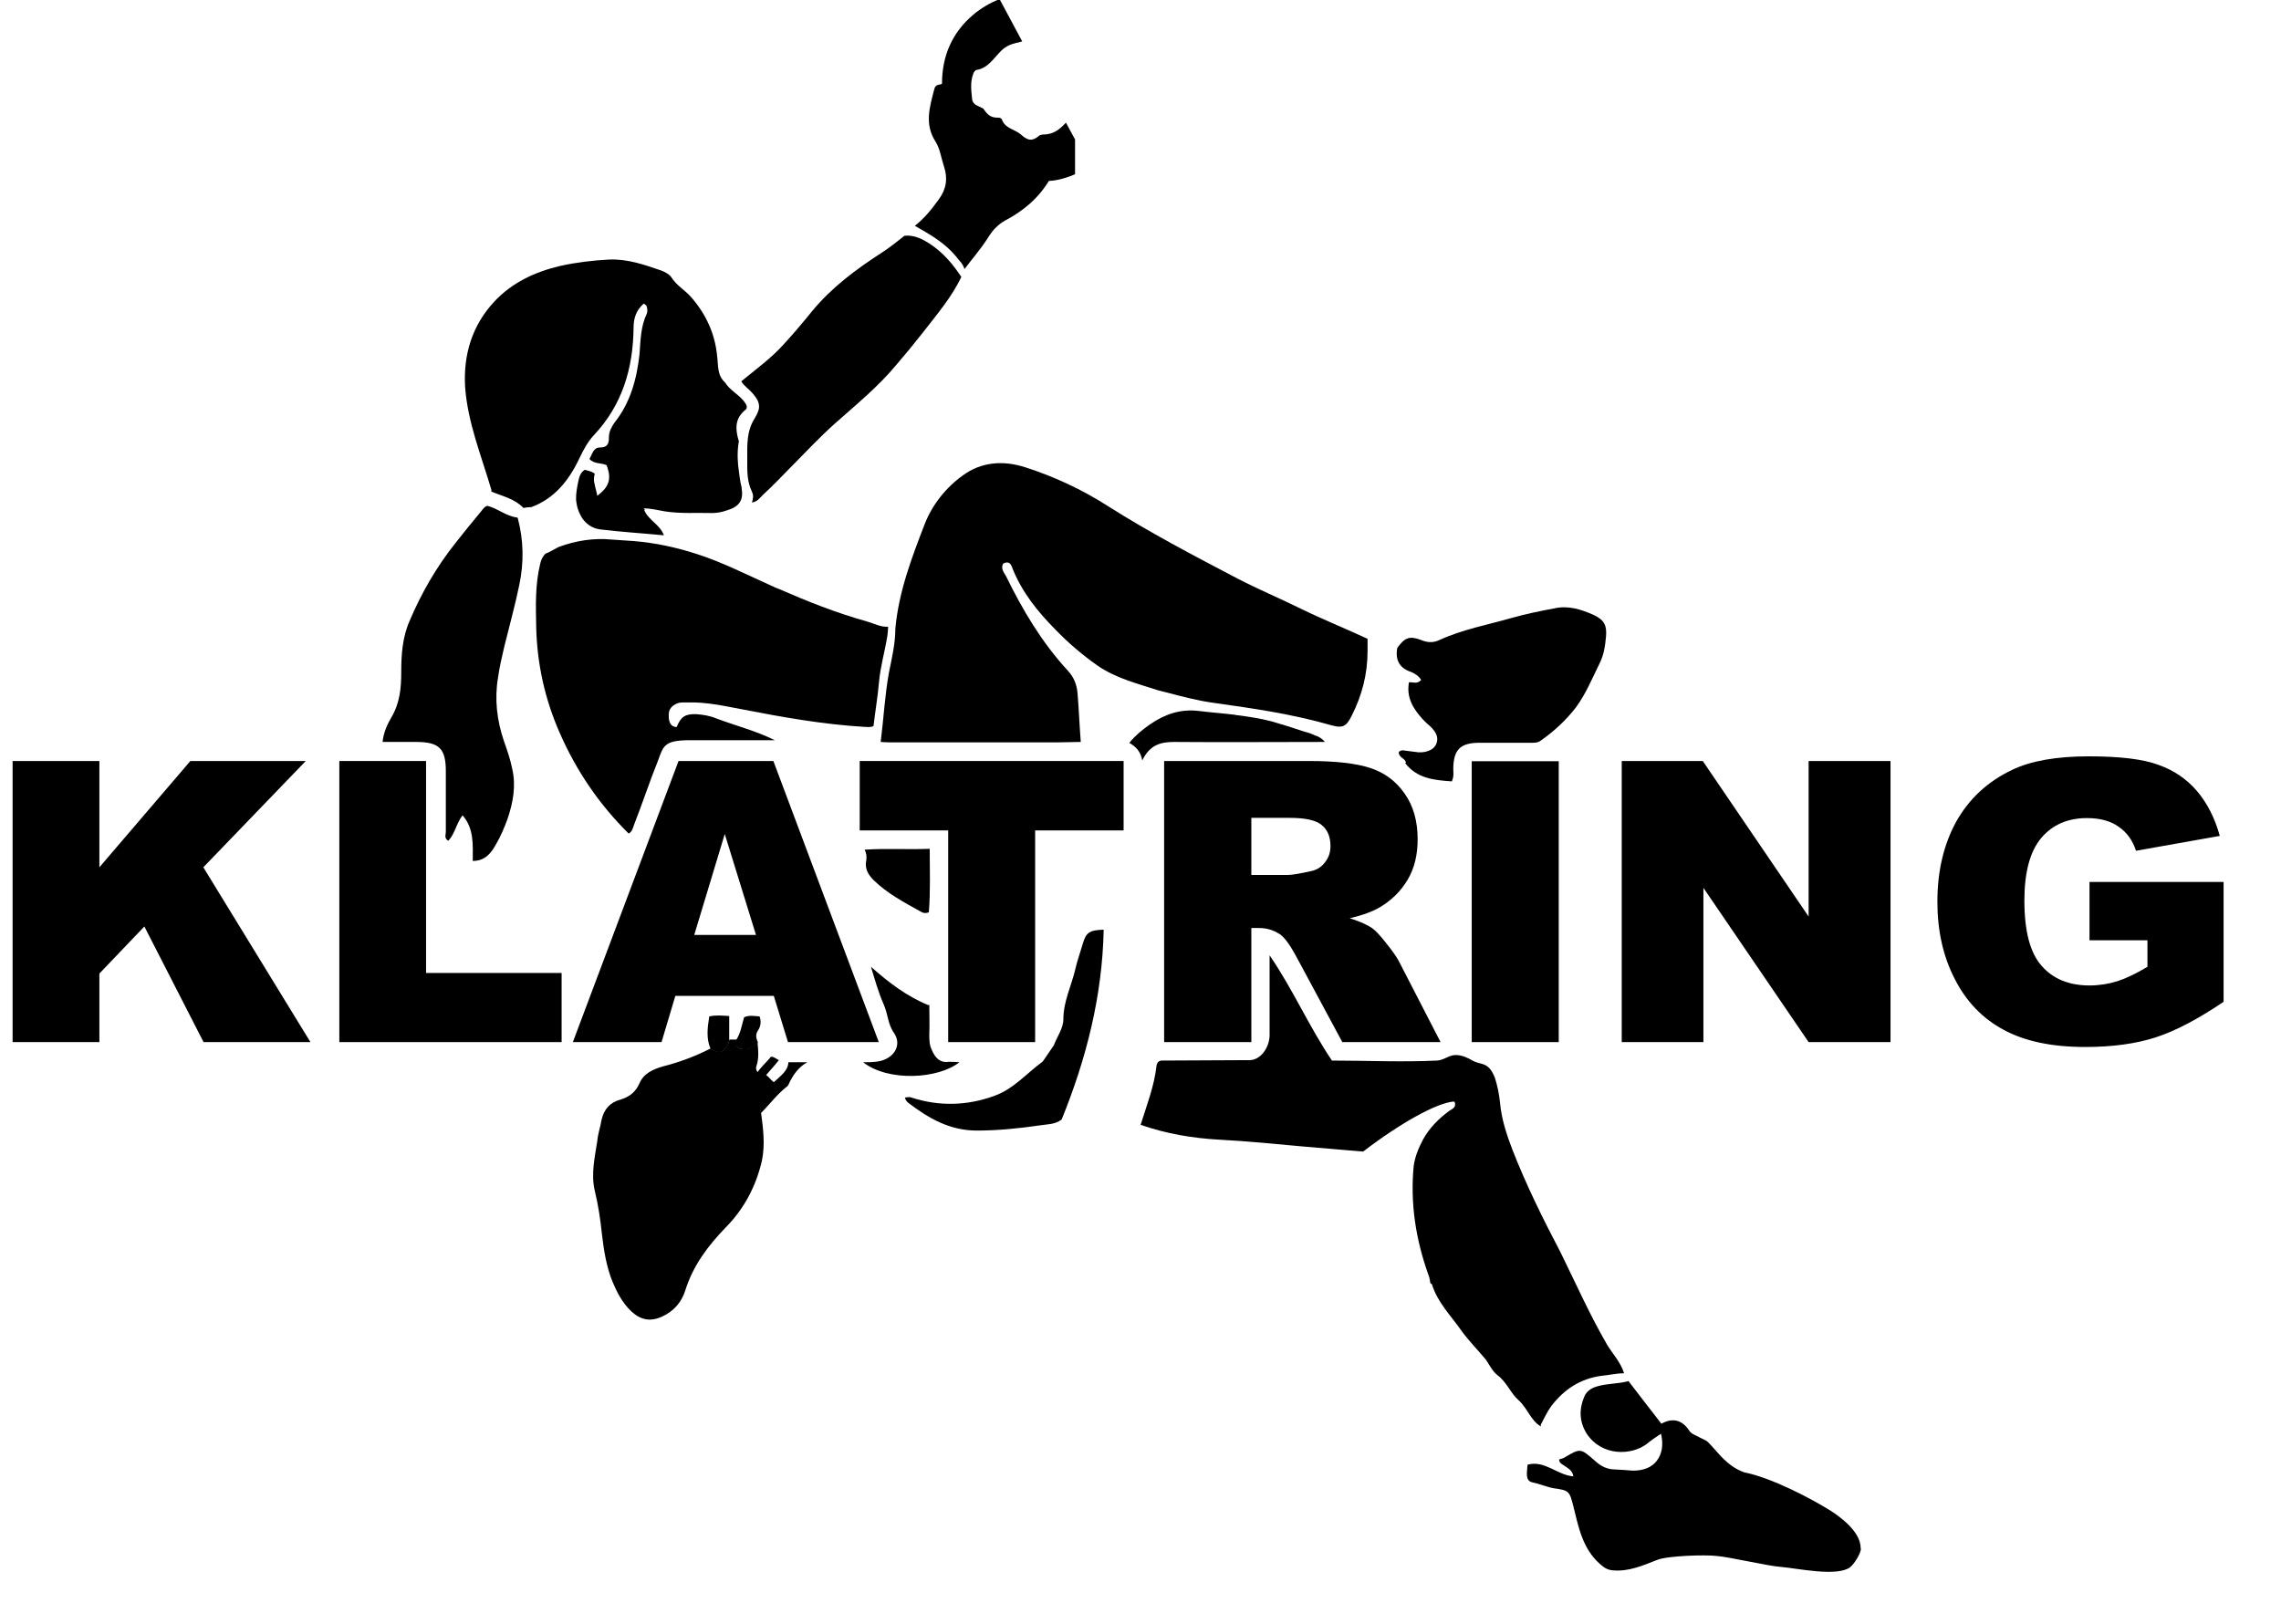
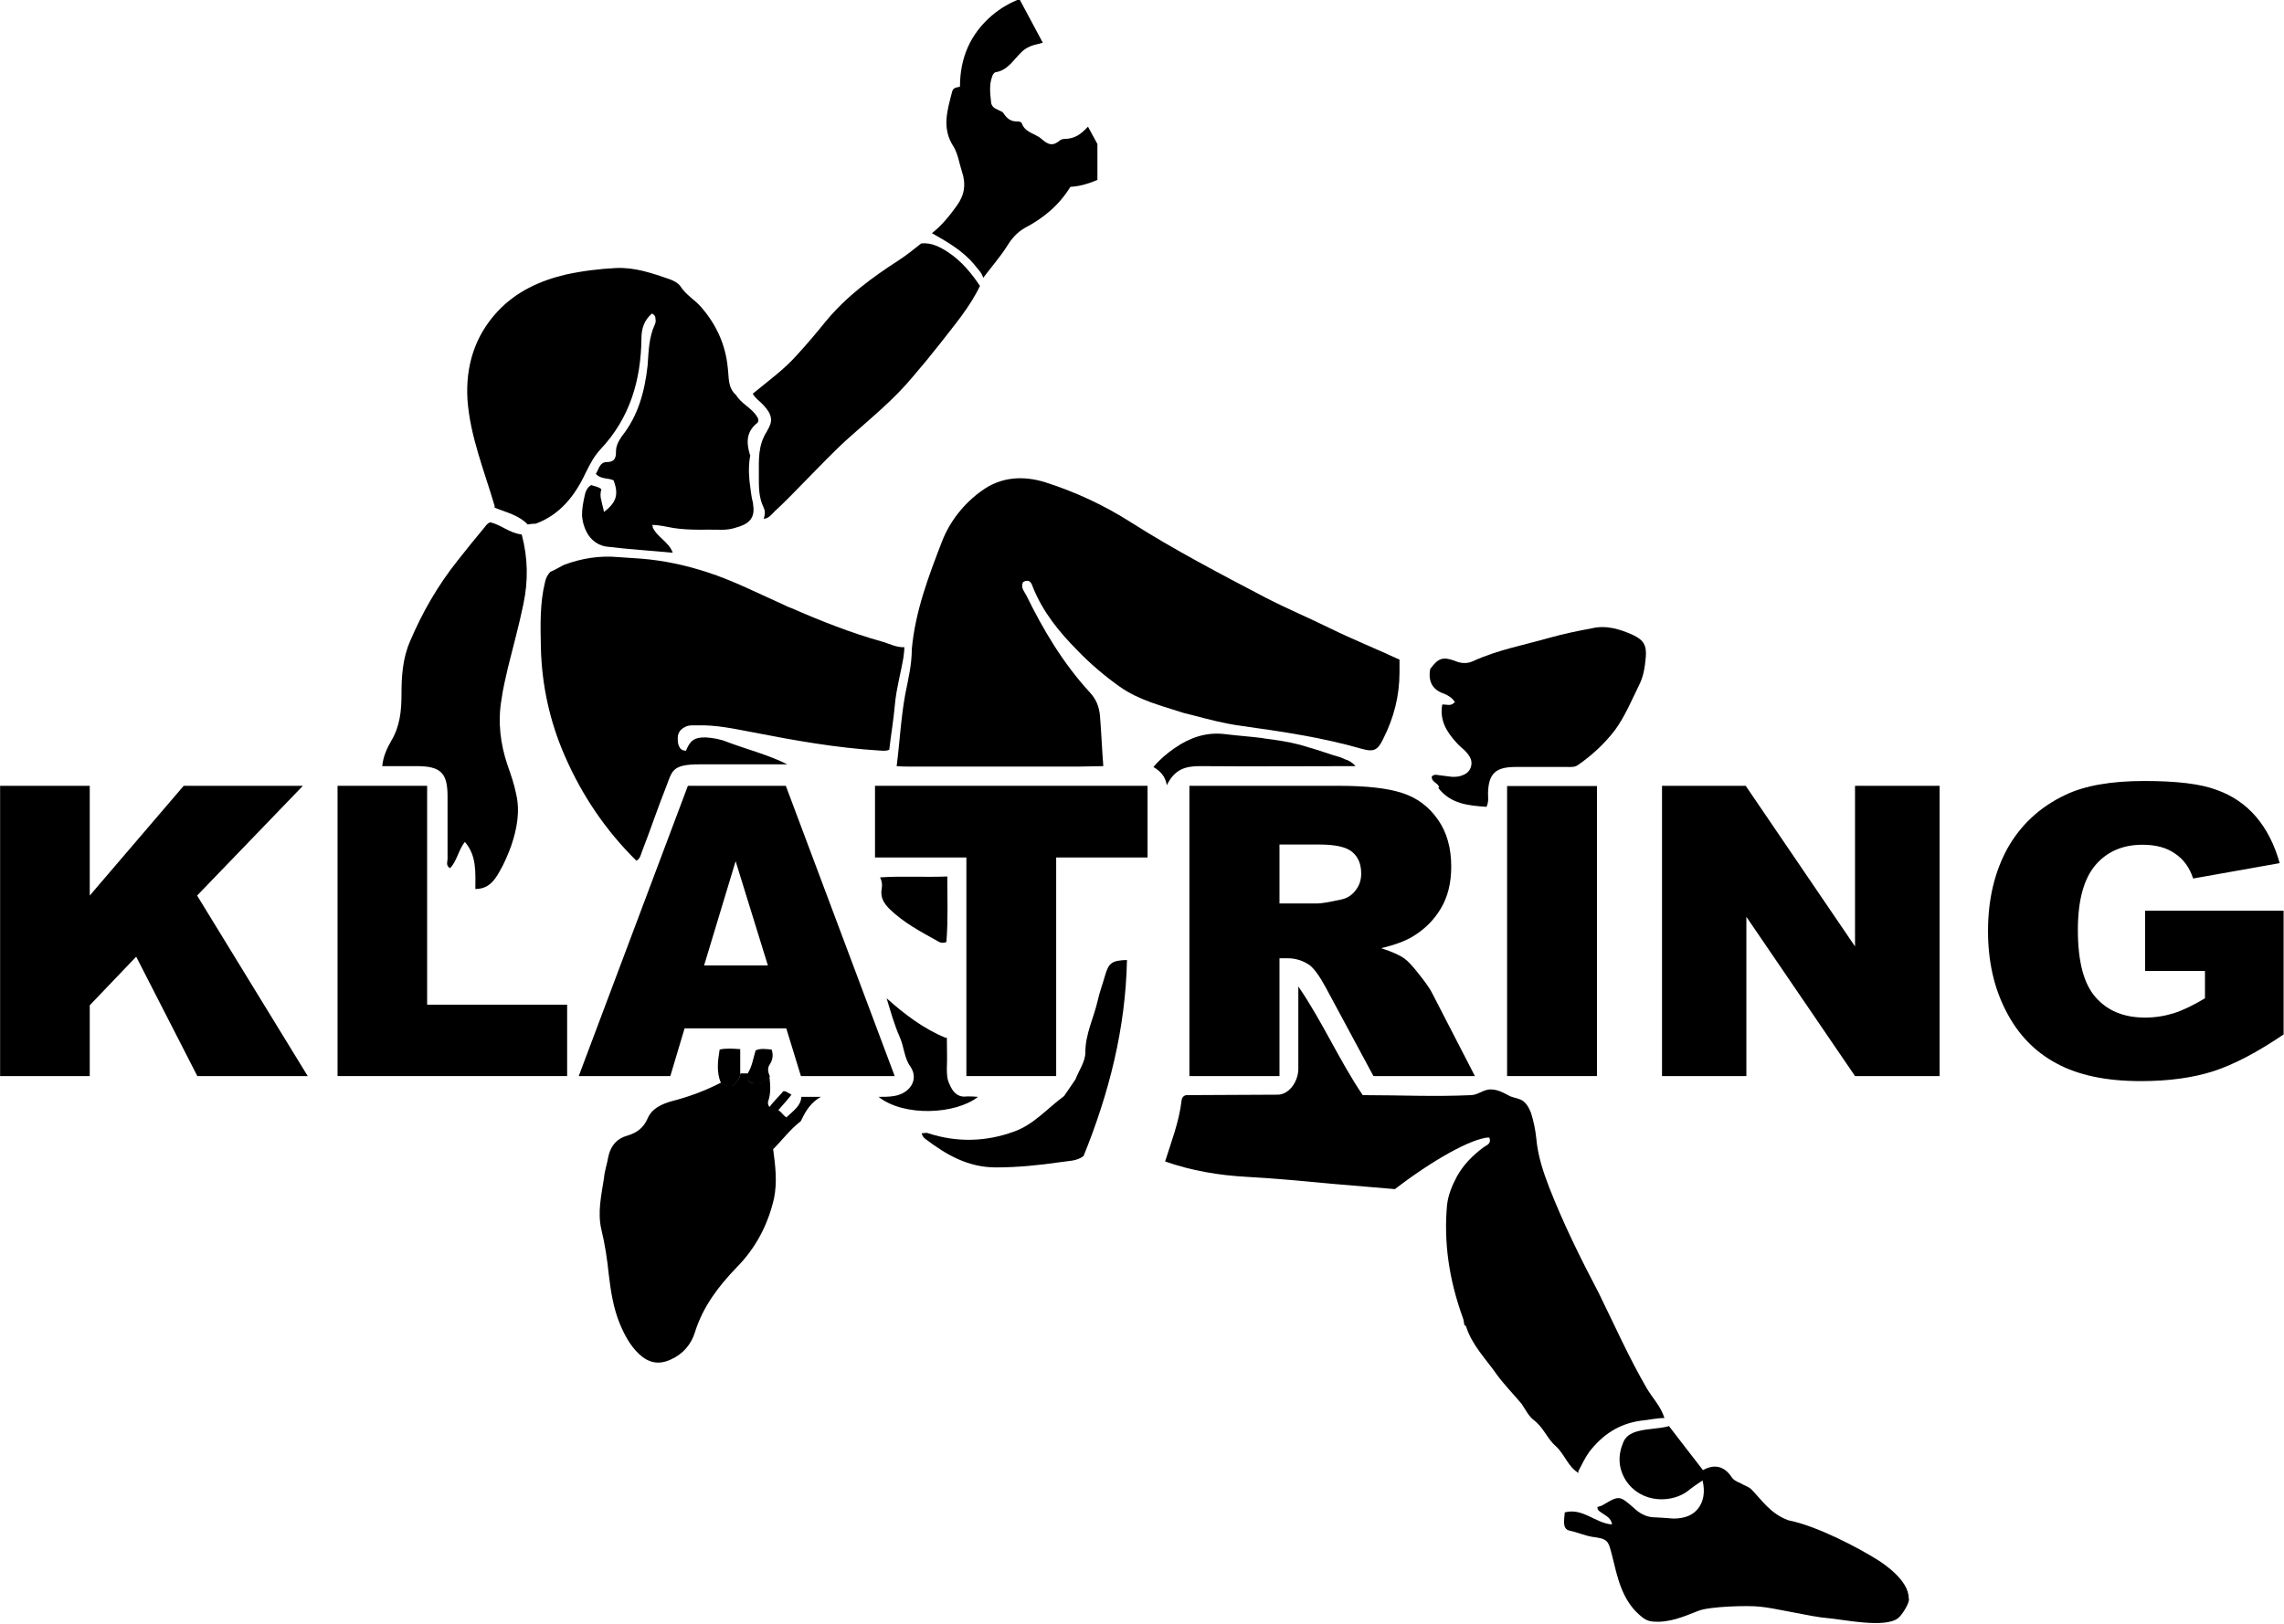
- <svg xmlns="http://www.w3.org/2000/svg" width="42.0" height="29.9" viewBox="0.6 0.6 42.0 29.9">
+ <svg xmlns="http://www.w3.org/2000/svg" width="40.72" height="28.95" viewBox="0.83 0.60 40.72 28.95">
  <defs>
    <clipPath id="clip-0">
      <path clip-rule="nonzero" d="M 0.25 14 L 7 14 L 7 20 L 0.25 20 Z M 0.25 14 " />
    </clipPath>
  </defs>
  <path fill-rule="nonzero" fill="rgb(0%, 0%, 0%)" fill-opacity="1" d="M 18.574 2.535 C 18.535 2.512 18.504 2.477 18.5 2.426 C 18.484 2.273 18.461 2.113 18.52 1.961 C 18.527 1.93 18.559 1.887 18.586 1.887 C 18.797 1.852 18.898 1.668 19.039 1.531 C 19.121 1.449 19.223 1.41 19.324 1.387 C 19.332 1.387 19.34 1.383 19.348 1.383 C 19.371 1.375 19.395 1.367 19.422 1.363 L 19.004 0.582 C 18.828 0.656 18.668 0.746 18.52 0.871 C 18.129 1.203 17.945 1.633 17.945 2.141 L 17.961 2.164 C 18.145 2.23 18.105 2.352 18.035 2.527 C 17.949 2.734 18.031 2.863 18.141 3.031 C 18.332 3.332 18.66 3.641 19 3.777 C 19.301 3.902 19.609 3.953 19.941 3.93 C 20.098 3.918 20.246 3.871 20.395 3.809 L 20.395 3.168 L 20.227 2.859 C 20.109 2.984 20 3.078 19.797 3.078 C 19.781 3.078 19.754 3.09 19.754 3.086 C 19.746 3.09 19.723 3.105 19.73 3.102 C 19.605 3.207 19.523 3.191 19.395 3.074 C 19.285 2.98 19.102 2.965 19.047 2.797 C 19.031 2.766 18.984 2.766 18.957 2.766 C 18.832 2.766 18.77 2.695 18.707 2.602 L 18.703 2.598 " />
  <path fill-rule="nonzero" fill="rgb(0%, 0%, 0%)" fill-opacity="1" d="M 14.301 19.332 C 14.258 19.477 14.238 19.621 14.16 19.742 C 14.117 19.867 14.191 19.922 14.316 19.922 C 14.41 19.922 14.496 19.875 14.555 19.797 C 14.531 19.73 14.5 19.66 14.555 19.578 C 14.605 19.504 14.621 19.41 14.586 19.316 C 14.484 19.309 14.391 19.289 14.301 19.332 " />
  <path fill-rule="nonzero" fill="rgb(0%, 0%, 0%)" fill-opacity="1" d="M 14.027 19.309 C 13.902 19.301 13.781 19.289 13.66 19.316 C 13.625 19.527 13.602 19.727 13.684 19.914 C 13.828 20.008 13.91 19.992 13.988 19.863 C 14.012 19.828 14.02 19.781 14.035 19.746 L 14.027 19.75 Z M 14.027 19.309 " />
  <path fill-rule="nonzero" fill="rgb(0%, 0%, 0%)" fill-opacity="1" d="M 14.848 20.527 C 14.773 20.469 14.777 20.445 14.707 20.395 C 14.793 20.297 14.871 20.211 14.941 20.121 C 14.809 20.043 14.801 20.043 14.77 20.09 C 14.691 20.176 14.609 20.258 14.539 20.352 C 14.5 20.203 14.266 20.633 14.352 20.734 C 14.461 20.859 14.586 20.953 14.613 21.086 L 14.613 21.094 C 14.777 20.93 14.91 20.746 15.102 20.598 C 15.109 20.59 15.117 20.574 15.117 20.574 C 15.195 20.406 15.293 20.254 15.465 20.16 L 15.117 20.16 C 15.109 20.32 14.973 20.41 14.848 20.527 " />
  <path fill-rule="nonzero" fill="rgb(0%, 0%, 0%)" fill-opacity="1" d="M 16.52 16.246 C 16.551 16.305 16.562 16.371 16.551 16.438 C 16.52 16.59 16.578 16.699 16.688 16.809 C 16.941 17.055 17.246 17.215 17.555 17.387 C 17.602 17.418 17.648 17.418 17.695 17.402 L 17.703 17.395 C 17.734 17.012 17.719 16.625 17.719 16.23 C 17.293 16.246 16.906 16.219 16.52 16.246 " />
  <path fill-rule="nonzero" fill="rgb(0%, 0%, 0%)" fill-opacity="1" d="M 16.77 20.145 C 16.676 20.16 16.586 20.16 16.492 20.16 C 16.957 20.523 17.875 20.469 18.266 20.16 C 18.199 20.152 18.137 20.152 18.066 20.152 C 17.902 20.176 17.812 20.066 17.758 19.934 C 17.711 19.84 17.711 19.746 17.711 19.645 C 17.719 19.465 17.711 19.289 17.711 19.105 C 17.707 19.105 17.707 19.102 17.703 19.102 C 17.699 19.105 17.699 19.109 17.695 19.109 C 17.301 18.949 16.961 18.691 16.637 18.402 C 16.707 18.633 16.773 18.871 16.871 19.094 C 16.949 19.266 16.949 19.465 17.059 19.617 C 17.219 19.848 17.055 20.098 16.77 20.145 " />
  <path fill-rule="nonzero" fill="rgb(0%, 0%, 0%)" fill-opacity="1" d="M 24.996 14.262 C 24.961 14.219 24.918 14.188 24.871 14.164 C 24.855 14.156 24.836 14.148 24.82 14.145 C 24.785 14.129 24.754 14.113 24.719 14.102 C 24.68 14.09 24.637 14.078 24.598 14.066 C 24.402 14 24.207 13.938 24.012 13.883 C 23.805 13.828 23.594 13.797 23.383 13.77 C 23.367 13.77 23.352 13.766 23.34 13.762 C 23.117 13.734 22.891 13.719 22.668 13.691 C 22.336 13.652 22.051 13.75 21.781 13.934 C 21.633 14.035 21.504 14.145 21.395 14.277 C 21.395 14.277 21.391 14.277 21.391 14.277 C 21.5 14.34 21.602 14.426 21.633 14.602 C 21.773 14.312 21.973 14.262 22.223 14.262 C 23.148 14.27 24.07 14.262 24.996 14.262 " />
  <path fill-rule="nonzero" fill="rgb(0%, 0%, 0%)" fill-opacity="1" d="M 18.359 5.555 C 18.5 5.367 18.66 5.184 18.785 4.988 C 18.871 4.848 18.965 4.742 19.102 4.664 C 19.445 4.484 19.727 4.246 19.926 3.91 C 19.602 3.93 19.285 3.883 18.984 3.754 C 18.645 3.621 18.414 3.359 18.215 3.051 C 18.105 2.887 18.043 2.727 18.129 2.52 C 18.207 2.348 18.121 2.215 17.945 2.141 L 17.938 2.148 C 17.879 2.164 17.82 2.156 17.801 2.25 C 17.719 2.57 17.617 2.887 17.828 3.211 C 17.91 3.344 17.93 3.508 17.98 3.66 C 18.055 3.883 18.027 4.078 17.887 4.27 C 17.758 4.449 17.617 4.625 17.445 4.758 C 17.719 4.914 17.988 5.066 18.195 5.312 C 18.25 5.387 18.332 5.453 18.359 5.555 " />
  <path fill-rule="nonzero" fill="rgb(0%, 0%, 0%)" fill-opacity="1" d="M 19.801 20.145 C 19.5 20.367 19.262 20.652 18.914 20.777 C 18.414 20.961 17.895 20.977 17.379 20.809 C 17.344 20.793 17.305 20.809 17.262 20.809 C 17.27 20.852 17.297 20.887 17.328 20.91 C 17.703 21.195 18.09 21.418 18.586 21.418 C 18.969 21.418 19.355 21.379 19.734 21.324 C 19.875 21.301 20.027 21.309 20.148 21.215 C 20.602 20.098 20.898 18.938 20.922 17.719 C 20.652 17.727 20.598 17.773 20.535 17.984 C 20.492 18.137 20.434 18.289 20.398 18.453 C 20.328 18.754 20.18 19.039 20.18 19.367 C 20.18 19.535 20.066 19.684 20.004 19.848 " />
  <path fill-rule="nonzero" fill="rgb(0%, 0%, 0%)" fill-opacity="1" d="M 28.77 14.277 C 28.844 14.277 28.914 14.285 28.98 14.23 C 29.223 14.059 29.438 13.859 29.621 13.621 C 29.801 13.375 29.918 13.09 30.051 12.82 C 30.133 12.66 30.156 12.492 30.172 12.316 C 30.188 12.113 30.137 12.016 29.949 11.926 C 29.715 11.82 29.469 11.742 29.207 11.805 C 28.953 11.852 28.691 11.906 28.441 11.977 C 27.992 12.105 27.523 12.191 27.09 12.391 C 26.98 12.441 26.871 12.43 26.762 12.383 C 26.551 12.305 26.465 12.34 26.328 12.531 C 26.336 12.531 26.34 12.531 26.348 12.531 L 26.328 12.531 C 26.289 12.746 26.363 12.902 26.582 12.973 C 26.652 13.004 26.727 13.047 26.77 13.125 C 26.766 13.129 26.758 13.125 26.754 13.129 C 26.754 13.133 26.754 13.133 26.754 13.133 C 26.688 13.199 26.613 13.156 26.543 13.164 C 26.492 13.449 26.625 13.656 26.797 13.844 C 26.844 13.898 26.891 13.934 26.945 13.984 C 27.031 14.074 27.098 14.168 27.047 14.297 C 27.023 14.352 26.984 14.391 26.93 14.414 C 26.875 14.441 26.809 14.457 26.719 14.453 C 26.637 14.445 26.551 14.43 26.473 14.422 C 26.449 14.418 26.43 14.414 26.41 14.418 C 26.387 14.422 26.367 14.43 26.355 14.453 C 26.355 14.555 26.48 14.562 26.488 14.648 L 26.469 14.648 C 26.469 14.652 26.473 14.652 26.473 14.652 C 26.695 14.938 27.008 14.965 27.332 14.988 C 27.375 14.895 27.359 14.82 27.359 14.746 C 27.367 14.398 27.492 14.277 27.848 14.277 Z M 28.77 14.277 " />
  <path fill-rule="nonzero" fill="rgb(0%, 0%, 0%)" fill-opacity="1" d="M 14.445 7.828 C 14.523 7.914 14.566 7.984 14.574 8.055 C 14.586 8.125 14.559 8.195 14.5 8.297 C 14.344 8.539 14.359 8.793 14.359 9.051 C 14.359 9.066 14.359 9.078 14.359 9.09 C 14.359 9.281 14.355 9.469 14.445 9.652 C 14.445 9.652 14.445 9.652 14.445 9.656 C 14.477 9.715 14.469 9.789 14.445 9.852 C 14.539 9.844 14.586 9.773 14.645 9.715 C 14.824 9.551 15 9.367 15.172 9.191 C 15.434 8.926 15.691 8.652 15.965 8.406 C 16.359 8.055 16.77 7.723 17.109 7.312 C 17.27 7.125 17.434 6.926 17.59 6.727 C 17.844 6.398 18.121 6.078 18.301 5.699 C 18.148 5.469 17.973 5.258 17.734 5.098 C 17.59 5.004 17.434 4.922 17.254 4.941 C 17.117 5.051 16.984 5.156 16.84 5.25 C 16.367 5.555 15.914 5.891 15.551 6.332 C 15.387 6.535 15.219 6.734 15.043 6.926 C 14.809 7.191 14.52 7.398 14.25 7.621 C 14.297 7.707 14.383 7.758 14.445 7.828 " />
  <path fill-rule="nonzero" fill="rgb(0%, 0%, 0%)" fill-opacity="1" d="M 34.332 28.434 C 33.957 28.195 33.215 27.809 32.715 27.711 C 32.391 27.594 32.234 27.34 32.051 27.156 C 32 27.109 31.918 27.086 31.855 27.047 C 31.793 27.02 31.73 26.992 31.695 26.93 C 31.562 26.738 31.387 26.707 31.191 26.816 C 30.98 26.547 30.785 26.289 30.582 26.027 L 30.574 26.035 C 30.391 26.082 30.203 26.074 30.02 26.125 C 29.961 26.141 29.91 26.164 29.867 26.195 C 29.824 26.227 29.793 26.266 29.77 26.32 C 29.672 26.555 29.68 26.781 29.816 27 C 30.102 27.426 30.648 27.398 30.922 27.188 C 31.004 27.121 31.09 27.062 31.184 27 C 31.234 27.211 31.199 27.379 31.105 27.5 C 31.016 27.617 30.867 27.68 30.668 27.68 C 30.543 27.672 30.422 27.66 30.297 27.656 C 30.172 27.648 30.062 27.586 29.969 27.5 C 29.699 27.262 29.699 27.266 29.402 27.441 C 29.375 27.457 29.336 27.465 29.309 27.473 C 29.309 27.531 29.344 27.551 29.387 27.578 C 29.461 27.633 29.555 27.668 29.57 27.785 C 29.27 27.762 29.047 27.484 28.727 27.57 C 28.719 27.703 28.676 27.863 28.812 27.895 C 28.945 27.922 29.074 27.98 29.207 28.004 C 29.492 28.043 29.5 28.059 29.57 28.336 C 29.664 28.715 29.738 29.109 30.051 29.391 C 30.133 29.465 30.195 29.508 30.297 29.516 C 30.59 29.543 30.852 29.426 31.113 29.324 C 31.309 29.246 31.996 29.227 32.195 29.25 C 32.434 29.266 33.156 29.438 33.395 29.453 C 33.688 29.477 34.43 29.641 34.668 29.457 C 34.746 29.398 34.891 29.16 34.859 29.098 C 34.859 28.781 34.418 28.492 34.332 28.434 " />
  <path fill-rule="nonzero" fill="rgb(0%, 0%, 0%)" fill-opacity="1" d="M 8.809 14.801 L 8.809 15.922 C 8.809 15.969 8.773 16.035 8.855 16.082 C 8.977 15.953 9 15.766 9.117 15.613 C 9.332 15.859 9.305 16.16 9.305 16.453 C 9.543 16.453 9.648 16.297 9.734 16.145 C 9.82 16 9.887 15.836 9.945 15.68 C 10.047 15.379 10.105 15.07 10.031 14.754 C 9.996 14.578 9.938 14.414 9.879 14.246 C 9.75 13.867 9.703 13.473 9.77 13.078 C 9.797 12.879 9.844 12.688 9.887 12.5 C 9.98 12.121 10.082 11.758 10.16 11.379 C 10.25 10.957 10.242 10.551 10.133 10.137 L 10.121 10.129 C 9.914 10.105 9.766 9.961 9.574 9.914 C 9.523 9.926 9.496 9.969 9.465 10.008 C 9.305 10.199 9.145 10.398 8.984 10.602 C 8.637 11.039 8.359 11.52 8.141 12.035 C 8.008 12.34 7.988 12.66 7.988 12.98 C 7.988 13.273 7.961 13.551 7.805 13.812 C 7.734 13.934 7.66 14.09 7.645 14.262 L 8.258 14.262 C 8.688 14.262 8.809 14.383 8.809 14.801 " />
  <path fill-rule="nonzero" fill="rgb(0%, 0%, 0%)" fill-opacity="1" d="M 14.613 21.078 C 14.578 20.945 14.605 20.809 14.508 20.684 C 14.418 20.582 14.508 20.461 14.555 20.352 C 14.527 20.312 14.512 20.277 14.527 20.234 C 14.578 20.09 14.562 19.934 14.547 19.789 C 14.492 19.871 14.414 19.914 14.309 19.914 C 14.191 19.922 14.129 19.871 14.172 19.742 L 14.035 19.742 C 14.02 19.781 14.012 19.82 13.988 19.855 C 13.91 19.988 13.828 20 13.684 19.906 C 13.402 20.051 13.109 20.16 12.801 20.238 C 12.629 20.289 12.453 20.363 12.375 20.547 C 12.301 20.715 12.184 20.801 12.012 20.852 C 11.828 20.902 11.719 21.031 11.676 21.223 C 11.656 21.348 11.609 21.477 11.598 21.609 C 11.551 21.914 11.48 22.219 11.551 22.523 C 11.617 22.793 11.656 23.062 11.684 23.332 C 11.719 23.629 11.766 23.926 11.879 24.203 C 11.961 24.398 12.059 24.59 12.223 24.746 C 12.391 24.902 12.57 24.945 12.789 24.844 C 13.008 24.746 13.152 24.574 13.219 24.359 C 13.363 23.898 13.641 23.535 13.965 23.199 C 14.301 22.859 14.52 22.445 14.629 21.973 C 14.691 21.672 14.652 21.379 14.613 21.086 Z M 14.613 21.078 " />
  <path fill-rule="nonzero" fill="rgb(0%, 0%, 0%)" fill-opacity="1" d="M 9.648 9.652 C 9.852 9.738 10.074 9.781 10.238 9.953 C 10.285 9.945 10.328 9.938 10.383 9.938 C 10.809 9.781 11.078 9.445 11.27 9.035 C 11.344 8.883 11.422 8.734 11.535 8.613 C 12.062 8.055 12.258 7.375 12.266 6.633 C 12.266 6.457 12.316 6.309 12.453 6.191 C 12.508 6.219 12.516 6.254 12.516 6.285 C 12.523 6.316 12.52 6.348 12.508 6.379 C 12.395 6.617 12.395 6.871 12.375 7.125 C 12.324 7.582 12.207 8.016 11.914 8.383 C 11.859 8.465 11.812 8.547 11.812 8.652 C 11.812 8.754 11.797 8.84 11.648 8.84 C 11.523 8.84 11.508 8.961 11.453 9.051 C 11.543 9.152 11.676 9.117 11.773 9.168 C 11.773 9.18 11.773 9.188 11.777 9.195 C 11.777 9.195 11.777 9.195 11.781 9.195 C 11.859 9.43 11.812 9.566 11.598 9.73 C 11.586 9.656 11.562 9.59 11.551 9.523 C 11.531 9.461 11.531 9.395 11.551 9.324 C 11.5 9.277 11.43 9.273 11.371 9.25 C 11.297 9.289 11.266 9.375 11.254 9.438 C 11.227 9.559 11.203 9.684 11.207 9.805 C 11.219 9.922 11.25 10.031 11.32 10.141 C 11.398 10.258 11.52 10.332 11.648 10.348 C 12.031 10.395 12.414 10.418 12.824 10.457 C 12.754 10.258 12.543 10.184 12.461 9.992 C 12.465 9.992 12.473 9.992 12.477 9.992 C 12.469 9.98 12.457 9.973 12.453 9.961 C 12.594 9.961 12.715 9.996 12.84 10.016 C 13.133 10.062 13.422 10.039 13.707 10.047 C 13.801 10.047 13.891 10.031 13.977 10 C 14.211 9.934 14.289 9.812 14.258 9.609 C 14.254 9.59 14.258 9.57 14.25 9.551 C 14.227 9.465 14.219 9.379 14.207 9.293 C 14.18 9.117 14.172 8.938 14.199 8.758 C 14.199 8.742 14.215 8.723 14.199 8.707 C 14.137 8.496 14.129 8.301 14.332 8.141 C 14.355 8.121 14.352 8.09 14.344 8.059 C 14.328 8.031 14.309 8 14.289 7.977 C 14.184 7.852 14.035 7.781 13.953 7.645 C 13.801 7.512 13.828 7.328 13.805 7.16 C 13.766 6.746 13.602 6.391 13.332 6.078 C 13.219 5.945 13.055 5.859 12.957 5.699 C 12.918 5.648 12.84 5.605 12.777 5.582 C 12.461 5.473 12.16 5.367 11.82 5.379 C 11.516 5.395 11.219 5.43 10.918 5.496 C 10.453 5.605 10.031 5.801 9.703 6.152 C 9.297 6.586 9.129 7.125 9.164 7.723 C 9.211 8.383 9.465 8.996 9.648 9.621 Z M 9.648 9.652 " />
  <path fill-rule="nonzero" fill="rgb(0%, 0%, 0%)" fill-opacity="1" d="M 14.93 11.441 C 14.906 11.434 14.879 11.418 14.855 11.41 C 14.844 11.402 14.836 11.398 14.824 11.395 C 14.387 11.199 13.883 10.945 13.441 10.805 C 13.059 10.68 12.664 10.594 12.258 10.562 C 12.129 10.555 11.996 10.543 11.859 10.535 C 11.523 10.504 11.203 10.555 10.887 10.672 C 10.844 10.691 10.711 10.773 10.641 10.797 C 10.594 10.848 10.562 10.906 10.547 10.98 C 10.453 11.363 10.465 11.75 10.473 12.145 C 10.488 12.82 10.633 13.473 10.902 14.086 C 11.207 14.785 11.629 15.41 12.176 15.949 C 12.246 15.91 12.254 15.84 12.277 15.781 C 12.426 15.402 12.555 15.008 12.707 14.629 C 12.816 14.344 12.809 14.23 13.305 14.23 L 14.867 14.23 C 14.523 14.059 14.152 13.965 13.797 13.832 C 13.676 13.781 13.543 13.758 13.414 13.75 C 13.215 13.746 13.137 13.797 13.059 13.988 C 12.992 13.984 12.961 13.957 12.941 13.918 C 12.922 13.883 12.914 13.84 12.914 13.793 C 12.906 13.691 12.941 13.617 13.039 13.566 C 13.109 13.527 13.18 13.535 13.254 13.535 C 13.598 13.523 13.926 13.598 14.258 13.66 C 15 13.805 15.75 13.938 16.508 13.984 C 16.562 13.984 16.621 14 16.684 13.969 C 16.715 13.699 16.762 13.43 16.785 13.16 C 16.812 12.867 16.891 12.602 16.938 12.316 C 16.945 12.254 16.953 12.199 16.953 12.141 C 16.812 12.148 16.695 12.082 16.562 12.043 C 16 11.887 15.461 11.672 14.926 11.438 C 14.926 11.438 14.93 11.441 14.93 11.441 " />
  <path fill-rule="nonzero" fill="rgb(0%, 0%, 0%)" fill-opacity="1" d="M 21.98 20.129 C 21.934 20.137 21.902 20.168 21.895 20.227 C 21.852 20.602 21.715 20.953 21.602 21.312 C 22.074 21.477 22.559 21.559 23.055 21.586 C 23.57 21.613 24.078 21.664 24.59 21.711 C 24.961 21.742 25.332 21.773 25.699 21.805 C 26.371 21.289 27.059 20.902 27.375 20.883 C 27.375 20.887 27.371 20.887 27.371 20.891 C 27.375 20.891 27.379 20.887 27.383 20.887 C 27.422 20.992 27.344 21.016 27.285 21.055 C 27.09 21.199 26.922 21.367 26.805 21.578 C 26.719 21.742 26.652 21.898 26.629 22.082 C 26.566 22.762 26.668 23.418 26.898 24.066 C 26.922 24.121 26.93 24.176 26.938 24.23 C 26.949 24.238 26.969 24.242 26.969 24.258 C 27.074 24.59 27.324 24.836 27.516 25.113 C 27.648 25.293 27.809 25.457 27.957 25.633 C 28.027 25.734 28.078 25.848 28.172 25.922 C 28.348 26.051 28.414 26.258 28.566 26.387 C 28.727 26.535 28.785 26.758 28.973 26.867 L 28.969 26.836 C 29.031 26.723 29.082 26.605 29.16 26.496 C 29.398 26.184 29.695 25.988 30.086 25.934 C 30.227 25.922 30.363 25.887 30.504 25.887 C 30.441 25.68 30.289 25.527 30.188 25.355 C 29.871 24.809 29.613 24.227 29.332 23.656 C 29.008 23.039 28.703 22.422 28.449 21.773 C 28.34 21.488 28.246 21.207 28.219 20.895 C 28.203 20.746 28.172 20.59 28.125 20.445 C 28.004 20.137 27.867 20.219 27.715 20.129 C 27.617 20.074 27.516 20.027 27.402 20.027 C 27.281 20.027 27.18 20.125 27.059 20.129 C 26.402 20.16 25.781 20.129 25.125 20.129 C 24.703 19.504 24.406 18.816 23.977 18.191 L 23.977 19.672 C 23.969 19.906 23.801 20.121 23.609 20.121 " />
  <path fill-rule="nonzero" fill="rgb(0%, 0%, 0%)" fill-opacity="1" d="M 16.969 12.98 C 16.891 13.41 16.871 13.832 16.816 14.262 C 16.906 14.27 17 14.27 17.086 14.27 L 20.059 14.27 C 20.199 14.27 20.352 14.262 20.5 14.262 C 20.477 13.961 20.465 13.664 20.441 13.367 C 20.426 13.203 20.375 13.07 20.258 12.945 C 19.785 12.43 19.43 11.836 19.125 11.211 C 19.086 11.141 19.023 11.074 19.07 10.98 C 19.102 10.961 19.125 10.957 19.145 10.957 C 19.207 10.957 19.23 11.027 19.246 11.074 C 19.422 11.512 19.711 11.867 20.035 12.195 C 20.266 12.434 20.52 12.652 20.797 12.848 C 21.141 13.09 21.547 13.188 21.941 13.316 C 21.98 13.328 22.035 13.336 22.086 13.352 C 22.367 13.426 22.66 13.504 22.953 13.543 C 23.68 13.645 24.406 13.75 25.121 13.957 C 25.172 13.969 25.215 13.98 25.25 13.98 C 25.254 13.98 25.254 13.98 25.258 13.98 C 25.289 13.98 25.316 13.977 25.34 13.965 C 25.398 13.938 25.438 13.883 25.488 13.781 C 25.68 13.402 25.781 13.012 25.781 12.586 L 25.781 12.363 C 25.379 12.176 24.961 12.008 24.559 11.812 C 24.172 11.621 23.773 11.453 23.395 11.258 C 22.582 10.832 21.766 10.406 20.992 9.914 C 20.52 9.613 20.012 9.375 19.473 9.203 C 19.07 9.074 18.668 9.105 18.332 9.352 C 18.02 9.574 17.766 9.891 17.625 10.254 C 17.387 10.871 17.148 11.496 17.086 12.176 C 17.086 12.449 17.023 12.711 16.969 12.98 " />
  <g clip-path="url(#clip-0)">
    <path fill-rule="nonzero" fill="rgb(0%, 0%, 0%)" fill-opacity="1" d="M 0.832 14.613 L 2.43 14.613 L 2.43 16.57 L 4.105 14.613 L 6.23 14.613 L 4.344 16.57 L 6.316 19.789 L 4.348 19.789 L 3.258 17.66 L 2.43 18.527 L 2.43 19.789 L 0.832 19.789 Z M 0.832 14.613 " />
  </g>
  <path fill-rule="nonzero" fill="rgb(0%, 0%, 0%)" fill-opacity="1" d="M 6.848 14.613 L 8.445 14.613 L 8.445 18.516 L 10.941 18.516 L 10.941 19.789 L 6.848 19.789 Z M 6.848 14.613 " />
  <path fill-rule="nonzero" fill="rgb(0%, 0%, 0%)" fill-opacity="1" d="M 14.52 17.816 L 13.945 15.957 L 13.383 17.816 Z M 14.848 18.938 L 13.035 18.938 L 12.781 19.789 L 11.148 19.789 L 13.094 14.613 L 14.84 14.613 L 16.781 19.789 L 15.109 19.789 Z M 14.848 18.938 " />
  <path fill-rule="nonzero" fill="rgb(0%, 0%, 0%)" fill-opacity="1" d="M 16.43 14.613 L 21.289 14.613 L 21.289 15.891 L 19.66 15.891 L 19.66 19.789 L 18.059 19.789 L 18.059 15.891 L 16.43 15.891 Z M 16.43 14.613 " />
  <path fill-rule="nonzero" fill="rgb(0%, 0%, 0%)" fill-opacity="1" d="M 23.641 16.711 L 24.316 16.711 C 24.387 16.711 24.527 16.688 24.738 16.641 C 24.844 16.621 24.93 16.566 24.996 16.48 C 25.066 16.391 25.098 16.293 25.098 16.18 C 25.098 16.012 25.047 15.883 24.938 15.793 C 24.832 15.703 24.637 15.66 24.344 15.66 L 23.641 15.66 Z M 22.035 19.789 L 22.035 14.613 L 24.699 14.613 C 25.195 14.613 25.57 14.656 25.832 14.742 C 26.094 14.828 26.305 14.984 26.465 15.215 C 26.625 15.441 26.703 15.723 26.703 16.051 C 26.703 16.34 26.645 16.586 26.52 16.797 C 26.398 17.004 26.23 17.172 26.016 17.301 C 25.879 17.383 25.691 17.453 25.453 17.508 C 25.645 17.57 25.785 17.633 25.871 17.695 C 25.93 17.738 26.016 17.828 26.125 17.969 C 26.238 18.109 26.312 18.215 26.352 18.289 L 27.125 19.789 L 25.316 19.789 L 24.465 18.207 C 24.355 18.004 24.258 17.871 24.176 17.809 C 24.059 17.73 23.93 17.688 23.781 17.688 L 23.641 17.688 L 23.641 19.789 Z M 22.035 19.789 " />
  <path fill-rule="nonzero" fill="rgb(0%, 0%, 0%)" fill-opacity="1" d="M 27.699 14.617 L 29.301 14.617 L 29.301 19.789 L 27.699 19.789 Z M 27.699 14.617 " />
  <path fill-rule="nonzero" fill="rgb(0%, 0%, 0%)" fill-opacity="1" d="M 30.461 14.613 L 31.953 14.613 L 33.902 17.477 L 33.902 14.613 L 35.41 14.613 L 35.41 19.789 L 33.902 19.789 L 31.965 16.949 L 31.965 19.789 L 30.461 19.789 Z M 30.461 14.613 " />
  <path fill-rule="nonzero" fill="rgb(0%, 0%, 0%)" fill-opacity="1" d="M 39.074 17.914 L 39.074 16.84 L 41.543 16.84 L 41.543 19.047 C 41.07 19.367 40.652 19.586 40.289 19.703 C 39.926 19.82 39.492 19.879 38.996 19.879 C 38.379 19.879 37.879 19.773 37.492 19.562 C 37.105 19.355 36.805 19.043 36.594 18.629 C 36.379 18.215 36.273 17.738 36.273 17.203 C 36.273 16.637 36.391 16.145 36.621 15.727 C 36.855 15.312 37.195 14.992 37.648 14.777 C 37.996 14.609 38.469 14.527 39.062 14.527 C 39.633 14.527 40.062 14.578 40.344 14.684 C 40.629 14.785 40.863 14.945 41.051 15.164 C 41.238 15.383 41.379 15.656 41.473 15.992 L 39.93 16.266 C 39.867 16.07 39.758 15.922 39.605 15.82 C 39.457 15.715 39.262 15.664 39.027 15.664 C 38.676 15.664 38.395 15.785 38.188 16.027 C 37.98 16.273 37.875 16.656 37.875 17.184 C 37.875 17.746 37.98 18.145 38.191 18.383 C 38.402 18.625 38.695 18.746 39.074 18.746 C 39.25 18.746 39.422 18.719 39.586 18.668 C 39.746 18.617 39.934 18.527 40.141 18.402 L 40.141 17.914 Z M 39.074 17.914 " />
</svg>
